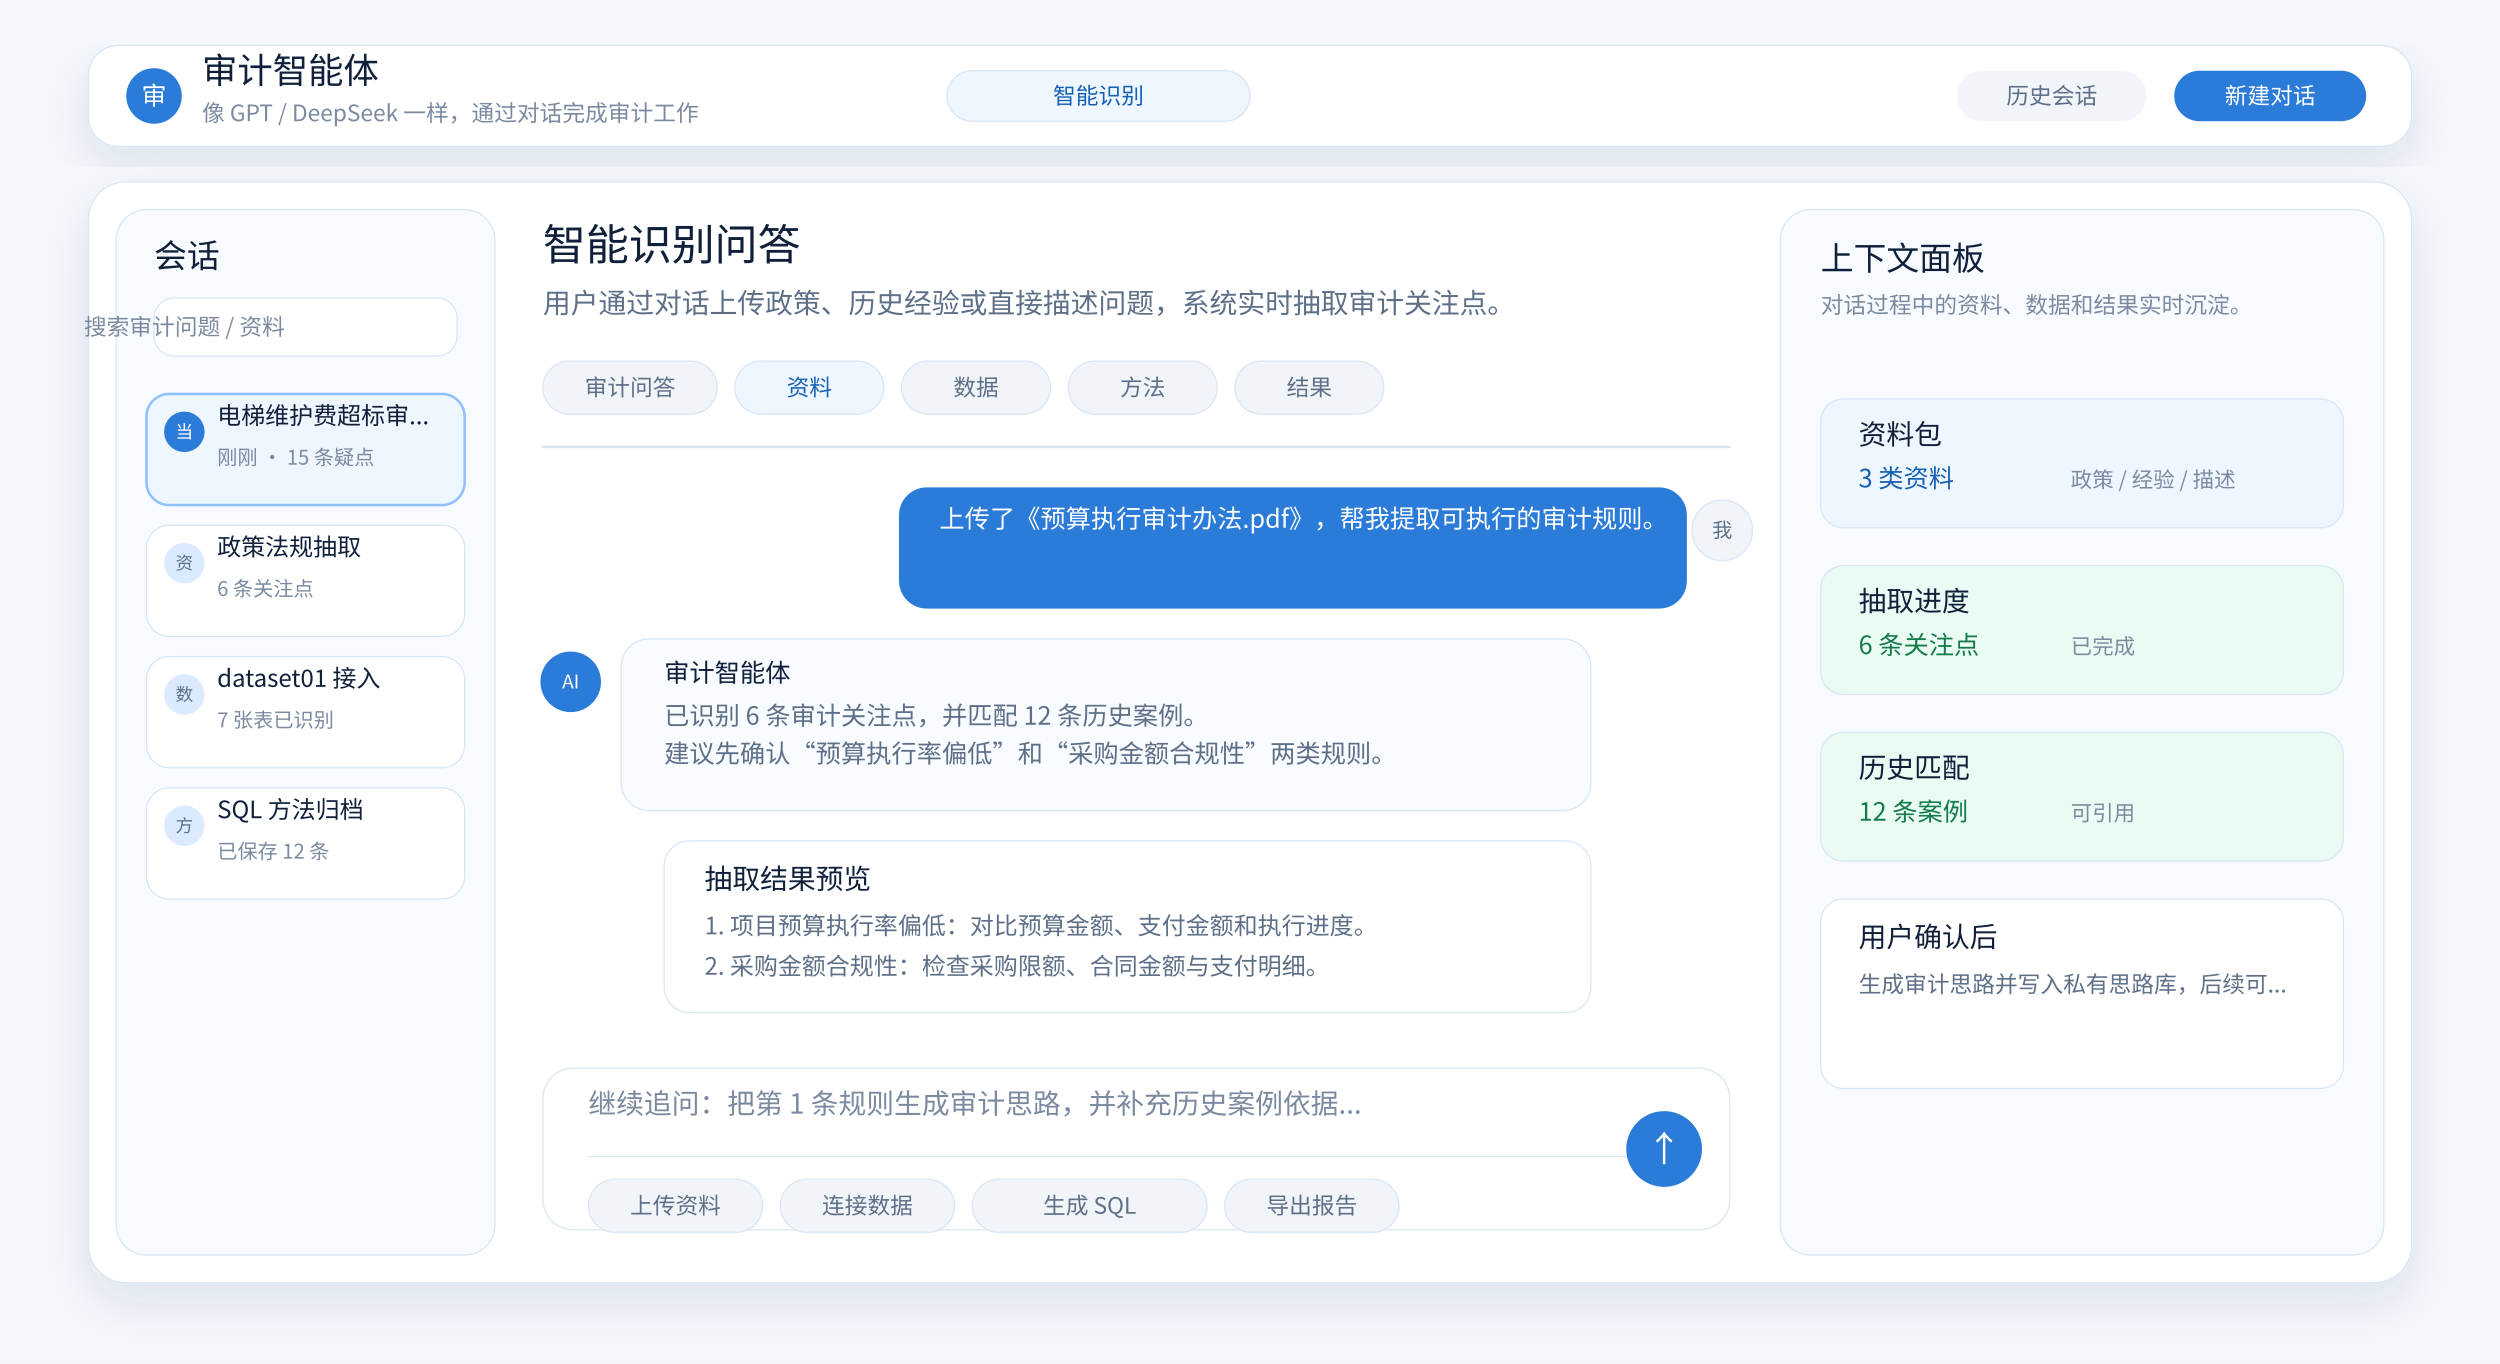
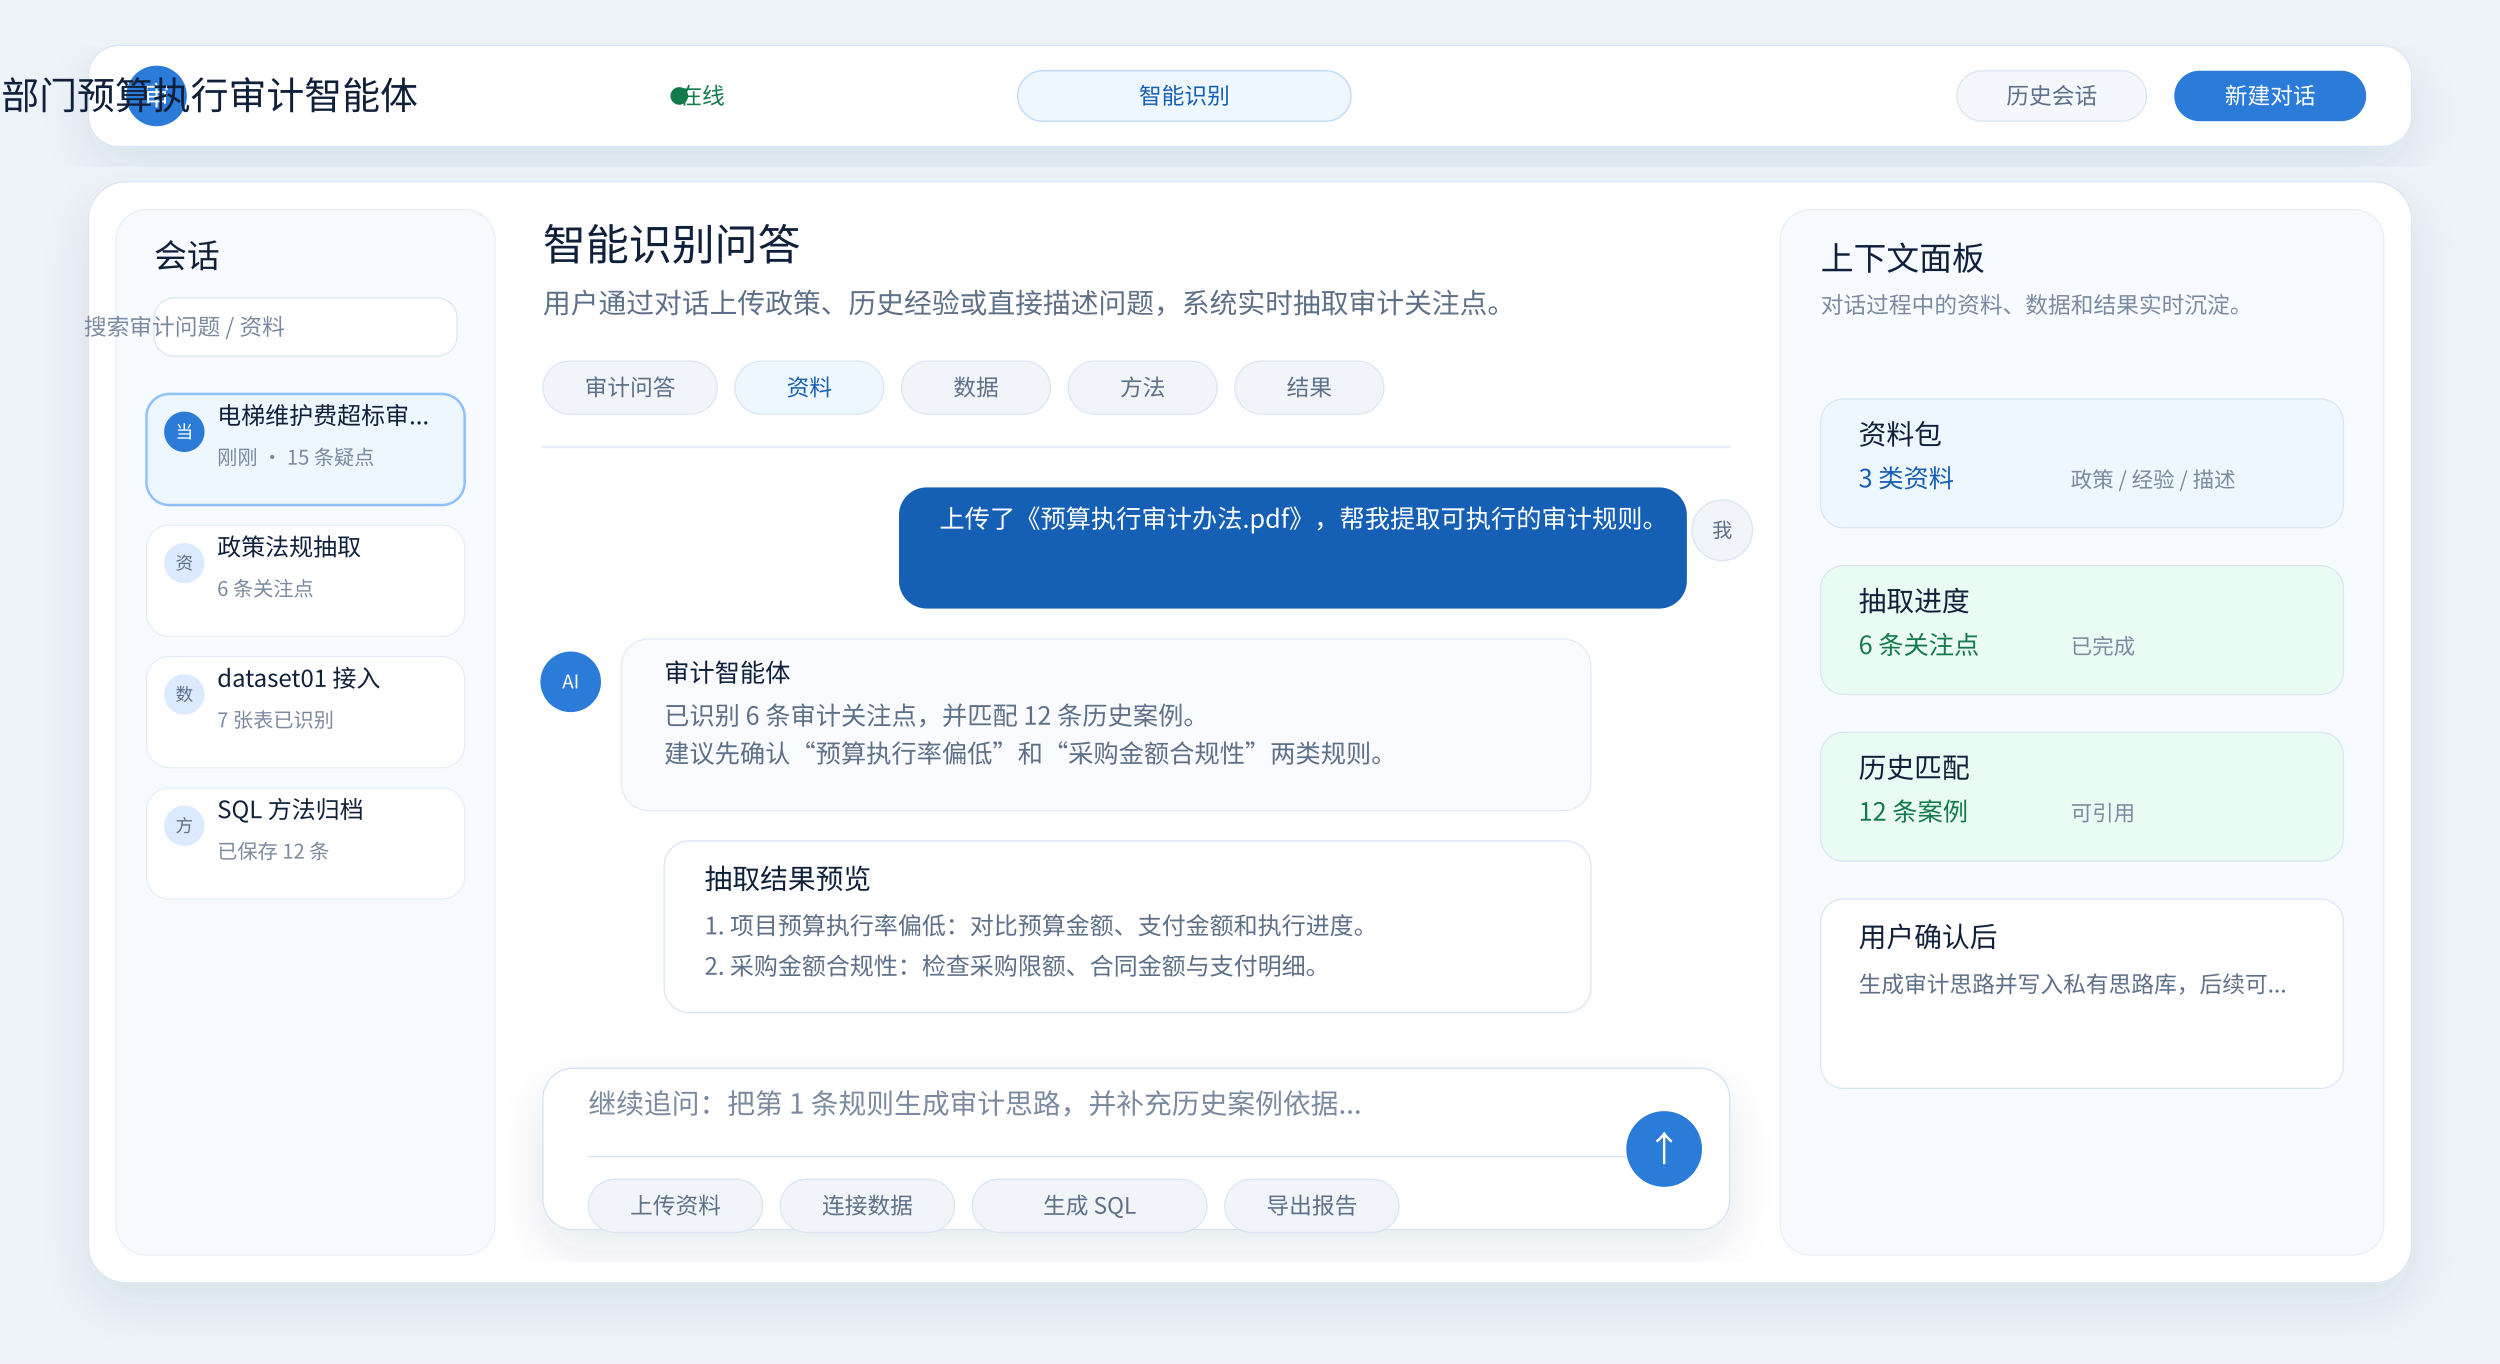
<svg xmlns="http://www.w3.org/2000/svg" width="1980" height="1080" viewBox="0 0 1980 1080" fill="none">
  <defs>
    <filter id="shadow" x="-20%" y="-20%" width="140%" height="140%">
      <feDropShadow dx="0" dy="16" stdDeviation="18" flood-color="#15345b" flood-opacity="0.10" />
    </filter>
  </defs>
-   <rect width="1980" height="1080" fill="#f4f7fb" />
+   <rect width="1980" height="1080" fill="#eef3f8" />
  <rect x="70" y="36" width="1840" height="80" rx="24" fill="#ffffff" stroke="#d8e5f4" stroke-width="1" filter="url(#shadow)" />
-   <circle cx="122" cy="76" r="22" fill="#2b7bd8" />
-   <text x="122" y="76" fill="#ffffff" font-size="20" font-family="WenQuanYi Micro Hei, Noto Sans CJK SC, Microsoft YaHei, Arial, sans-serif" text-anchor="middle" dominant-baseline="middle">审</text>
-   <text x="160" y="66" fill="#10203b" font-size="28" font-family="WenQuanYi Micro Hei, Noto Sans CJK SC, Microsoft YaHei, Arial, sans-serif" text-anchor="start" dominant-baseline="auto">审计智能体</text>
-   <text x="160" y="96" fill="#7b8aa0" font-size="18" font-family="WenQuanYi Micro Hei, Noto Sans CJK SC, Microsoft YaHei, Arial, sans-serif" text-anchor="start" dominant-baseline="auto">像 GPT / DeepSeek 一样，通过对话完成审计工作</text>
-   <rect x="750" y="56" width="240" height="40" rx="20" fill="#eef6ff" stroke="#d8e5f4" stroke-width="1" />
-   <text x="870" y="76" fill="#155fb4" font-size="18" font-family="WenQuanYi Micro Hei, Noto Sans CJK SC, Microsoft YaHei, Arial, sans-serif" text-anchor="middle" dominant-baseline="middle">智能识别</text>
-   <rect x="1550" y="56" width="150" height="40" rx="20" fill="#f1f5f9" />
+   <circle cx="124" cy="76" r="24" fill="#2b7bd8" />
+   <text x="124" y="76" fill="#ffffff" font-size="21" font-family="WenQuanYi Micro Hei, Noto Sans CJK SC, Microsoft YaHei, Arial, sans-serif" text-anchor="middle" dominant-baseline="middle">审</text>
+   <text x="166" y="76" fill="#10203b" font-size="30" font-family="WenQuanYi Micro Hei, Noto Sans CJK SC, Microsoft YaHei, Arial, sans-serif" text-anchor="middle" dominant-baseline="middle">部门预算执行审计智能体</text>
+   <circle cx="538" cy="76" r="7" fill="#137a4c" />
+   <text x="556" y="76" fill="#137a4c" font-size="18" font-family="WenQuanYi Micro Hei, Noto Sans CJK SC, Microsoft YaHei, Arial, sans-serif" text-anchor="middle" dominant-baseline="middle">在线</text>
+   <rect x="806" y="56" width="264" height="40" rx="20" fill="#eef6ff" stroke="#b9d8ff" stroke-width="1" />
+   <text x="938" y="76" fill="#155fb4" font-size="18" font-family="WenQuanYi Micro Hei, Noto Sans CJK SC, Microsoft YaHei, Arial, sans-serif" text-anchor="middle" dominant-baseline="middle">智能识别</text>
+   <rect x="1550" y="56" width="150" height="40" rx="20" fill="#f4f7fb" stroke="#d8e5f4" stroke-width="1" />
  <text x="1625" y="76" fill="#5e6f88" font-size="18" font-family="WenQuanYi Micro Hei, Noto Sans CJK SC, Microsoft YaHei, Arial, sans-serif" text-anchor="middle" dominant-baseline="middle">历史会话</text>
  <rect x="1722" y="56" width="152" height="40" rx="20" fill="#2b7bd8" />
  <text x="1798" y="76" fill="#ffffff" font-size="18" font-family="WenQuanYi Micro Hei, Noto Sans CJK SC, Microsoft YaHei, Arial, sans-serif" text-anchor="middle" dominant-baseline="middle">新建对话</text>
  <rect x="70" y="144" width="1840" height="872" rx="30" fill="#ffffff" stroke="#d8e5f4" stroke-width="1" filter="url(#shadow)" />
-   <rect x="92" y="166" width="300" height="828" rx="24" fill="#f7fbff" stroke="#d8e5f4" stroke-width="1" />
+   <rect x="92" y="166" width="300" height="828" rx="24" fill="#f7fbff" stroke="#e5eef8" stroke-width="1" />
  <text x="122" y="212" fill="#10203b" font-size="26" font-family="WenQuanYi Micro Hei, Noto Sans CJK SC, Microsoft YaHei, Arial, sans-serif" text-anchor="start" dominant-baseline="auto">会话</text>
  <rect x="122" y="236" width="240" height="46" rx="16" fill="#ffffff" stroke="#d8e5f4" stroke-width="1" />
  <text x="146" y="259" fill="#7b8aa0" font-size="18" font-family="WenQuanYi Micro Hei, Noto Sans CJK SC, Microsoft YaHei, Arial, sans-serif" text-anchor="middle" dominant-baseline="middle">搜索审计问题 / 资料</text>
  <rect x="116" y="312" width="252" height="88" rx="18" fill="#eef6ff" stroke="#8fc1ff" stroke-width="2" />
  <circle cx="146" cy="342" r="16" fill="#2b7bd8" />
  <text x="146" y="342" fill="#ffffff" font-size="14" font-family="WenQuanYi Micro Hei, Noto Sans CJK SC, Microsoft YaHei, Arial, sans-serif" text-anchor="middle" dominant-baseline="middle">当</text>
  <text x="172" y="336" fill="#10203b" font-size="19" font-family="WenQuanYi Micro Hei, Noto Sans CJK SC, Microsoft YaHei, Arial, sans-serif" text-anchor="start" dominant-baseline="auto">电梯维护费超标审...</text>
  <text x="172" y="368" fill="#7b8aa0" font-size="16" font-family="WenQuanYi Micro Hei, Noto Sans CJK SC, Microsoft YaHei, Arial, sans-serif" text-anchor="start" dominant-baseline="auto">刚刚 · 15 条疑点</text>
-   <rect x="116" y="416" width="252" height="88" rx="18" fill="#ffffff" stroke="#d8e5f4" stroke-width="1" />
+   <rect x="116" y="416" width="252" height="88" rx="18" fill="#ffffff" stroke="#e4edf7" stroke-width="1" />
  <circle cx="146" cy="446" r="16" fill="#dbeafe" />
  <text x="146" y="446" fill="#5e6f88" font-size="14" font-family="WenQuanYi Micro Hei, Noto Sans CJK SC, Microsoft YaHei, Arial, sans-serif" text-anchor="middle" dominant-baseline="middle">资</text>
  <text x="172" y="440" fill="#10203b" font-size="19" font-family="WenQuanYi Micro Hei, Noto Sans CJK SC, Microsoft YaHei, Arial, sans-serif" text-anchor="start" dominant-baseline="auto">政策法规抽取</text>
  <text x="172" y="472" fill="#7b8aa0" font-size="16" font-family="WenQuanYi Micro Hei, Noto Sans CJK SC, Microsoft YaHei, Arial, sans-serif" text-anchor="start" dominant-baseline="auto">6 条关注点</text>
-   <rect x="116" y="520" width="252" height="88" rx="18" fill="#ffffff" stroke="#d8e5f4" stroke-width="1" />
+   <rect x="116" y="520" width="252" height="88" rx="18" fill="#ffffff" stroke="#e4edf7" stroke-width="1" />
  <circle cx="146" cy="550" r="16" fill="#dbeafe" />
  <text x="146" y="550" fill="#5e6f88" font-size="14" font-family="WenQuanYi Micro Hei, Noto Sans CJK SC, Microsoft YaHei, Arial, sans-serif" text-anchor="middle" dominant-baseline="middle">数</text>
  <text x="172" y="544" fill="#10203b" font-size="19" font-family="WenQuanYi Micro Hei, Noto Sans CJK SC, Microsoft YaHei, Arial, sans-serif" text-anchor="start" dominant-baseline="auto">dataset01 接入</text>
  <text x="172" y="576" fill="#7b8aa0" font-size="16" font-family="WenQuanYi Micro Hei, Noto Sans CJK SC, Microsoft YaHei, Arial, sans-serif" text-anchor="start" dominant-baseline="auto">7 张表已识别</text>
-   <rect x="116" y="624" width="252" height="88" rx="18" fill="#ffffff" stroke="#d8e5f4" stroke-width="1" />
+   <rect x="116" y="624" width="252" height="88" rx="18" fill="#ffffff" stroke="#e4edf7" stroke-width="1" />
  <circle cx="146" cy="654" r="16" fill="#dbeafe" />
  <text x="146" y="654" fill="#5e6f88" font-size="14" font-family="WenQuanYi Micro Hei, Noto Sans CJK SC, Microsoft YaHei, Arial, sans-serif" text-anchor="middle" dominant-baseline="middle">方</text>
  <text x="172" y="648" fill="#10203b" font-size="19" font-family="WenQuanYi Micro Hei, Noto Sans CJK SC, Microsoft YaHei, Arial, sans-serif" text-anchor="start" dominant-baseline="auto">SQL 方法归档</text>
  <text x="172" y="680" fill="#7b8aa0" font-size="16" font-family="WenQuanYi Micro Hei, Noto Sans CJK SC, Microsoft YaHei, Arial, sans-serif" text-anchor="start" dominant-baseline="auto">已保存 12 条</text>
  <text x="430" y="206" fill="#10203b" font-size="34" font-family="WenQuanYi Micro Hei, Noto Sans CJK SC, Microsoft YaHei, Arial, sans-serif" text-anchor="start" dominant-baseline="auto">智能识别问答</text>
  <text x="430" y="248" fill="#5e6f88" font-size="22" font-family="WenQuanYi Micro Hei, Noto Sans CJK SC, Microsoft YaHei, Arial, sans-serif" text-anchor="start" dominant-baseline="auto">用户通过对话上传政策、历史经验或直接描述问题，系统实时抽取审计关注点。</text>
  <rect x="430" y="286" width="138" height="42" rx="21" fill="#f1f5f9" stroke="#d8e5f4" stroke-width="1" />
  <text x="499" y="307" fill="#5e6f88" font-size="18" font-family="WenQuanYi Micro Hei, Noto Sans CJK SC, Microsoft YaHei, Arial, sans-serif" text-anchor="middle" dominant-baseline="middle">审计问答</text>
  <rect x="582" y="286" width="118" height="42" rx="21" fill="#eef6ff" stroke="#d8e5f4" stroke-width="1" />
  <text x="641" y="307" fill="#155fb4" font-size="18" font-family="WenQuanYi Micro Hei, Noto Sans CJK SC, Microsoft YaHei, Arial, sans-serif" text-anchor="middle" dominant-baseline="middle">资料</text>
  <rect x="714" y="286" width="118" height="42" rx="21" fill="#f1f5f9" stroke="#d8e5f4" stroke-width="1" />
  <text x="773" y="307" fill="#5e6f88" font-size="18" font-family="WenQuanYi Micro Hei, Noto Sans CJK SC, Microsoft YaHei, Arial, sans-serif" text-anchor="middle" dominant-baseline="middle">数据</text>
  <rect x="846" y="286" width="118" height="42" rx="21" fill="#f1f5f9" stroke="#d8e5f4" stroke-width="1" />
  <text x="905" y="307" fill="#5e6f88" font-size="18" font-family="WenQuanYi Micro Hei, Noto Sans CJK SC, Microsoft YaHei, Arial, sans-serif" text-anchor="middle" dominant-baseline="middle">方法</text>
  <rect x="978" y="286" width="118" height="42" rx="21" fill="#f1f5f9" stroke="#d8e5f4" stroke-width="1" />
  <text x="1037" y="307" fill="#5e6f88" font-size="18" font-family="WenQuanYi Micro Hei, Noto Sans CJK SC, Microsoft YaHei, Arial, sans-serif" text-anchor="middle" dominant-baseline="middle">结果</text>
-   <line x1="430" y1="354" x2="1370" y2="354" stroke="#d8e5f4" stroke-width="2" stroke-linecap="round" />
-   <rect x="1410" y="166" width="478" height="828" rx="24" fill="#f7fbff" stroke="#d8e5f4" stroke-width="1" />
+   <line x1="430" y1="354" x2="1370" y2="354" stroke="#e5edf7" stroke-width="2" stroke-linecap="round" />
+   <rect x="1410" y="166" width="478" height="828" rx="24" fill="#f7fbff" stroke="#e5eef8" stroke-width="1" />
  <text x="1442" y="214" fill="#10203b" font-size="26" font-family="WenQuanYi Micro Hei, Noto Sans CJK SC, Microsoft YaHei, Arial, sans-serif" text-anchor="start" dominant-baseline="auto">上下文面板</text>
  <text x="1442" y="248" fill="#7b8aa0" font-size="18" font-family="WenQuanYi Micro Hei, Noto Sans CJK SC, Microsoft YaHei, Arial, sans-serif" text-anchor="start" dominant-baseline="auto">对话过程中的资料、数据和结果实时沉淀。</text>
-   <rect x="712" y="386" width="624" height="96" rx="22" fill="#2b7bd8" />
+   <rect x="712" y="386" width="624" height="96" rx="22" fill="#155fb4" />
  <text x="744" y="418" fill="#ffffff" font-size="20" font-family="WenQuanYi Micro Hei, Noto Sans CJK SC, Microsoft YaHei, Arial, sans-serif" text-anchor="start" dominant-baseline="auto">上传了《预算执行审计办法.pdf》，帮我提取可执行的审计规则。</text>
  <circle cx="1364" cy="420" r="24" fill="#f1f5f9" stroke="#d8e5f4" stroke-width="1" />
  <text x="1364" y="420" fill="#5e6f88" font-size="16" font-family="WenQuanYi Micro Hei, Noto Sans CJK SC, Microsoft YaHei, Arial, sans-serif" text-anchor="middle" dominant-baseline="middle">我</text>
  <circle cx="452" cy="540" r="24" fill="#2b7bd8" />
  <text x="452" y="540" fill="#ffffff" font-size="15" font-family="WenQuanYi Micro Hei, Noto Sans CJK SC, Microsoft YaHei, Arial, sans-serif" text-anchor="middle" dominant-baseline="middle">AI</text>
-   <rect x="492" y="506" width="768" height="136" rx="22" fill="#f8fbff" stroke="#d8e5f4" stroke-width="1" />
+   <rect x="492" y="506" width="768" height="136" rx="22" fill="#f9fbfe" stroke="#e2ebf5" stroke-width="1" />
  <text x="526" y="540" fill="#10203b" font-size="20" font-family="WenQuanYi Micro Hei, Noto Sans CJK SC, Microsoft YaHei, Arial, sans-serif" text-anchor="start" dominant-baseline="auto">审计智能体</text>
  <text x="526" y="574" fill="#5e6f88" font-size="20" font-family="WenQuanYi Micro Hei, Noto Sans CJK SC, Microsoft YaHei, Arial, sans-serif" text-anchor="start" dominant-baseline="auto">已识别 6 条审计关注点，并匹配 12 条历史案例。</text>
  <text x="526" y="604" fill="#5e6f88" font-size="20" font-family="WenQuanYi Micro Hei, Noto Sans CJK SC, Microsoft YaHei, Arial, sans-serif" text-anchor="start" dominant-baseline="auto">建议先确认“预算执行率偏低”和“采购金额合规性”两类规则。</text>
  <rect x="526" y="666" width="734" height="136" rx="20" fill="#ffffff" stroke="#d8e5f4" stroke-width="1" />
  <text x="558" y="704" fill="#10203b" font-size="22" font-family="WenQuanYi Micro Hei, Noto Sans CJK SC, Microsoft YaHei, Arial, sans-serif" text-anchor="start" dominant-baseline="auto">抽取结果预览</text>
  <text x="558" y="740" fill="#5e6f88" font-size="19" font-family="WenQuanYi Micro Hei, Noto Sans CJK SC, Microsoft YaHei, Arial, sans-serif" text-anchor="start" dominant-baseline="auto">1. 项目预算执行率偏低：对比预算金额、支付金额和执行进度。</text>
  <text x="558" y="772" fill="#5e6f88" font-size="19" font-family="WenQuanYi Micro Hei, Noto Sans CJK SC, Microsoft YaHei, Arial, sans-serif" text-anchor="start" dominant-baseline="auto">2. 采购金额合规性：检查采购限额、合同金额与支付明细。</text>
-   <rect x="430" y="846" width="940" height="128" rx="24" fill="#ffffff" stroke="#d8e5f4" stroke-width="1" />
+   <rect x="430" y="846" width="940" height="128" rx="24" fill="#ffffff" stroke="#cfe0f2" stroke-width="1" filter="url(#shadow)" />
  <text x="466" y="882" fill="#7b8aa0" font-size="22" font-family="WenQuanYi Micro Hei, Noto Sans CJK SC, Microsoft YaHei, Arial, sans-serif" text-anchor="start" dominant-baseline="auto">继续追问：把第 1 条规则生成审计思路，并补充历史案例依据...</text>
  <line x1="466" y1="916" x2="1334" y2="916" stroke="#d8e5f4" stroke-width="1" stroke-linecap="round" />
  <rect x="466" y="934" width="138" height="42" rx="21" fill="#f1f5f9" stroke="#d8e5f4" stroke-width="1" />
  <text x="535" y="955" fill="#5e6f88" font-size="18" font-family="WenQuanYi Micro Hei, Noto Sans CJK SC, Microsoft YaHei, Arial, sans-serif" text-anchor="middle" dominant-baseline="middle">上传资料</text>
  <rect x="618" y="934" width="138" height="42" rx="21" fill="#f1f5f9" stroke="#d8e5f4" stroke-width="1" />
  <text x="687" y="955" fill="#5e6f88" font-size="18" font-family="WenQuanYi Micro Hei, Noto Sans CJK SC, Microsoft YaHei, Arial, sans-serif" text-anchor="middle" dominant-baseline="middle">连接数据</text>
  <rect x="770" y="934" width="186" height="42" rx="21" fill="#f1f5f9" stroke="#d8e5f4" stroke-width="1" />
  <text x="863" y="955" fill="#5e6f88" font-size="18" font-family="WenQuanYi Micro Hei, Noto Sans CJK SC, Microsoft YaHei, Arial, sans-serif" text-anchor="middle" dominant-baseline="middle">生成 SQL</text>
  <rect x="970" y="934" width="138" height="42" rx="21" fill="#f1f5f9" stroke="#d8e5f4" stroke-width="1" />
  <text x="1039" y="955" fill="#5e6f88" font-size="18" font-family="WenQuanYi Micro Hei, Noto Sans CJK SC, Microsoft YaHei, Arial, sans-serif" text-anchor="middle" dominant-baseline="middle">导出报告</text>
  <circle cx="1318" cy="910" r="30" fill="#2b7bd8" />
  <text x="1318" y="910" fill="#ffffff" font-size="28" font-family="WenQuanYi Micro Hei, Noto Sans CJK SC, Microsoft YaHei, Arial, sans-serif" text-anchor="middle" dominant-baseline="middle">↑</text>
  <rect x="1442" y="316" width="414" height="102" rx="18" fill="#eef6ff" stroke="#d8e5f4" stroke-width="1" />
  <text x="1472" y="352" fill="#10203b" font-size="22" font-family="WenQuanYi Micro Hei, Noto Sans CJK SC, Microsoft YaHei, Arial, sans-serif" text-anchor="start" dominant-baseline="auto">资料包</text>
  <text x="1472" y="386" fill="#155fb4" font-size="20" font-family="WenQuanYi Micro Hei, Noto Sans CJK SC, Microsoft YaHei, Arial, sans-serif" text-anchor="start" dominant-baseline="auto">3 类资料</text>
  <text x="1640" y="386" fill="#7b8aa0" font-size="17" font-family="WenQuanYi Micro Hei, Noto Sans CJK SC, Microsoft YaHei, Arial, sans-serif" text-anchor="start" dominant-baseline="auto">政策 / 经验 / 描述</text>
  <rect x="1442" y="448" width="414" height="102" rx="18" fill="#e9fbf2" stroke="#d8e5f4" stroke-width="1" />
  <text x="1472" y="484" fill="#10203b" font-size="22" font-family="WenQuanYi Micro Hei, Noto Sans CJK SC, Microsoft YaHei, Arial, sans-serif" text-anchor="start" dominant-baseline="auto">抽取进度</text>
  <text x="1472" y="518" fill="#137a4c" font-size="20" font-family="WenQuanYi Micro Hei, Noto Sans CJK SC, Microsoft YaHei, Arial, sans-serif" text-anchor="start" dominant-baseline="auto">6 条关注点</text>
  <text x="1640" y="518" fill="#7b8aa0" font-size="17" font-family="WenQuanYi Micro Hei, Noto Sans CJK SC, Microsoft YaHei, Arial, sans-serif" text-anchor="start" dominant-baseline="auto">已完成</text>
  <rect x="1442" y="580" width="414" height="102" rx="18" fill="#e9fbf2" stroke="#d8e5f4" stroke-width="1" />
  <text x="1472" y="616" fill="#10203b" font-size="22" font-family="WenQuanYi Micro Hei, Noto Sans CJK SC, Microsoft YaHei, Arial, sans-serif" text-anchor="start" dominant-baseline="auto">历史匹配</text>
  <text x="1472" y="650" fill="#137a4c" font-size="20" font-family="WenQuanYi Micro Hei, Noto Sans CJK SC, Microsoft YaHei, Arial, sans-serif" text-anchor="start" dominant-baseline="auto">12 条案例</text>
  <text x="1640" y="650" fill="#7b8aa0" font-size="17" font-family="WenQuanYi Micro Hei, Noto Sans CJK SC, Microsoft YaHei, Arial, sans-serif" text-anchor="start" dominant-baseline="auto">可引用</text>
  <rect x="1442" y="712" width="414" height="150" rx="18" fill="#ffffff" stroke="#d8e5f4" stroke-width="1" />
  <text x="1472" y="750" fill="#10203b" font-size="22" font-family="WenQuanYi Micro Hei, Noto Sans CJK SC, Microsoft YaHei, Arial, sans-serif" text-anchor="start" dominant-baseline="auto">用户确认后</text>
  <text x="1472" y="786" fill="#5e6f88" font-size="18" font-family="WenQuanYi Micro Hei, Noto Sans CJK SC, Microsoft YaHei, Arial, sans-serif" text-anchor="start" dominant-baseline="auto">生成审计思路并写入私有思路库，后续可...</text>
</svg>
